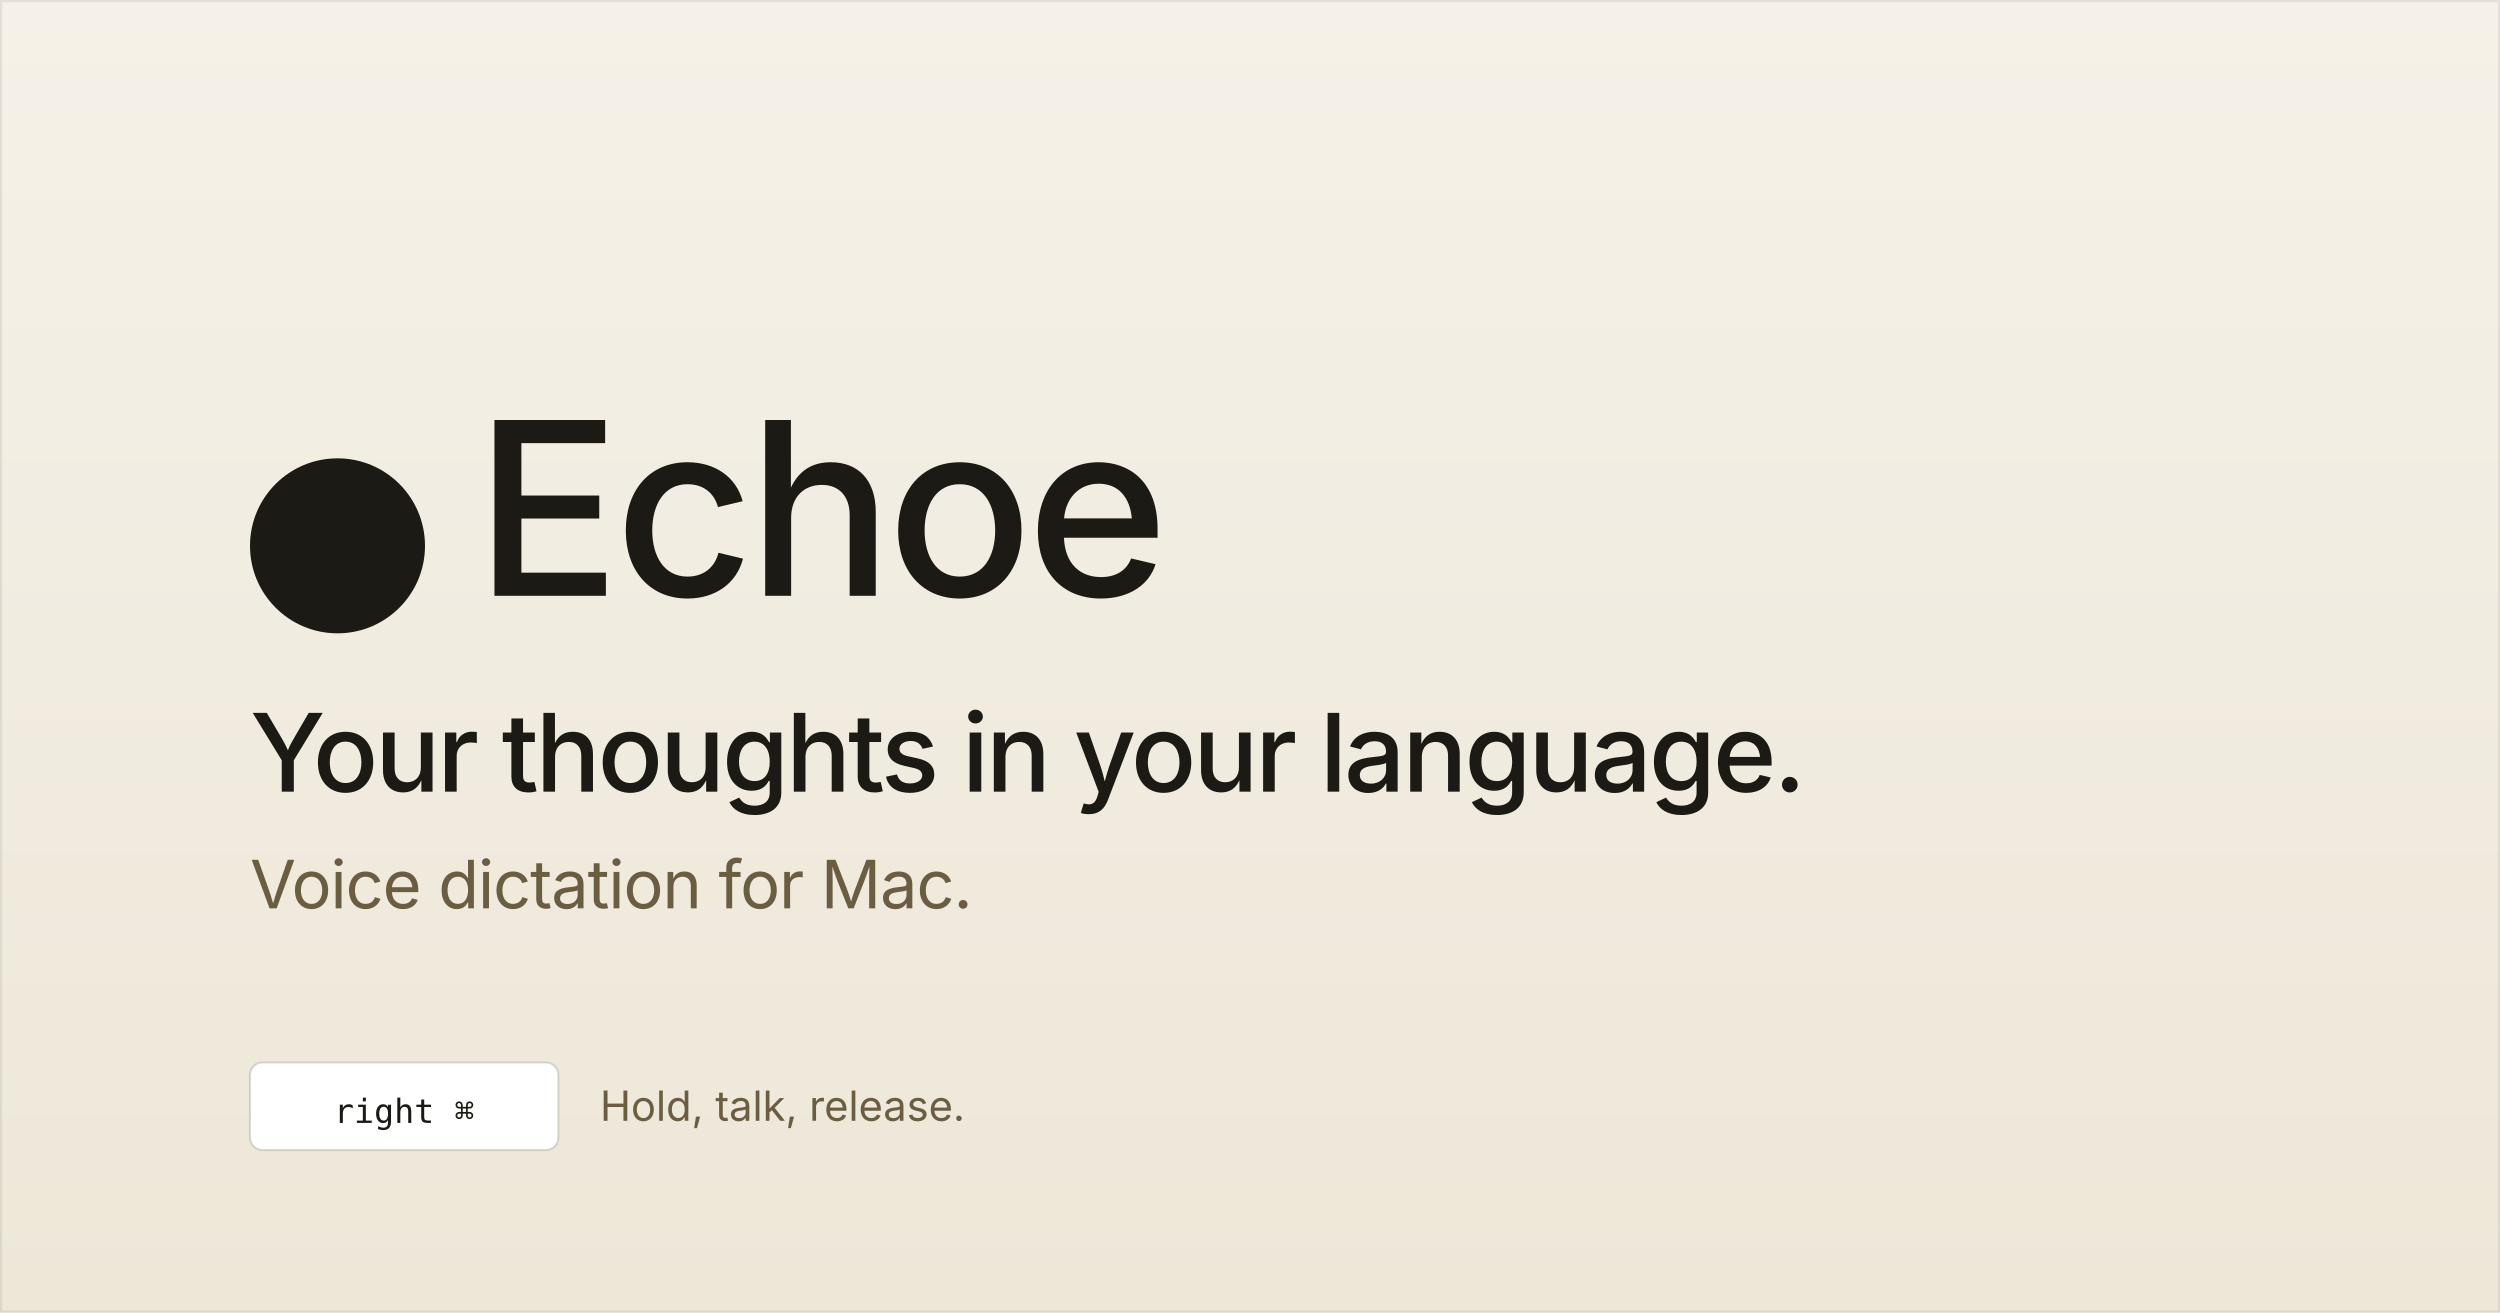
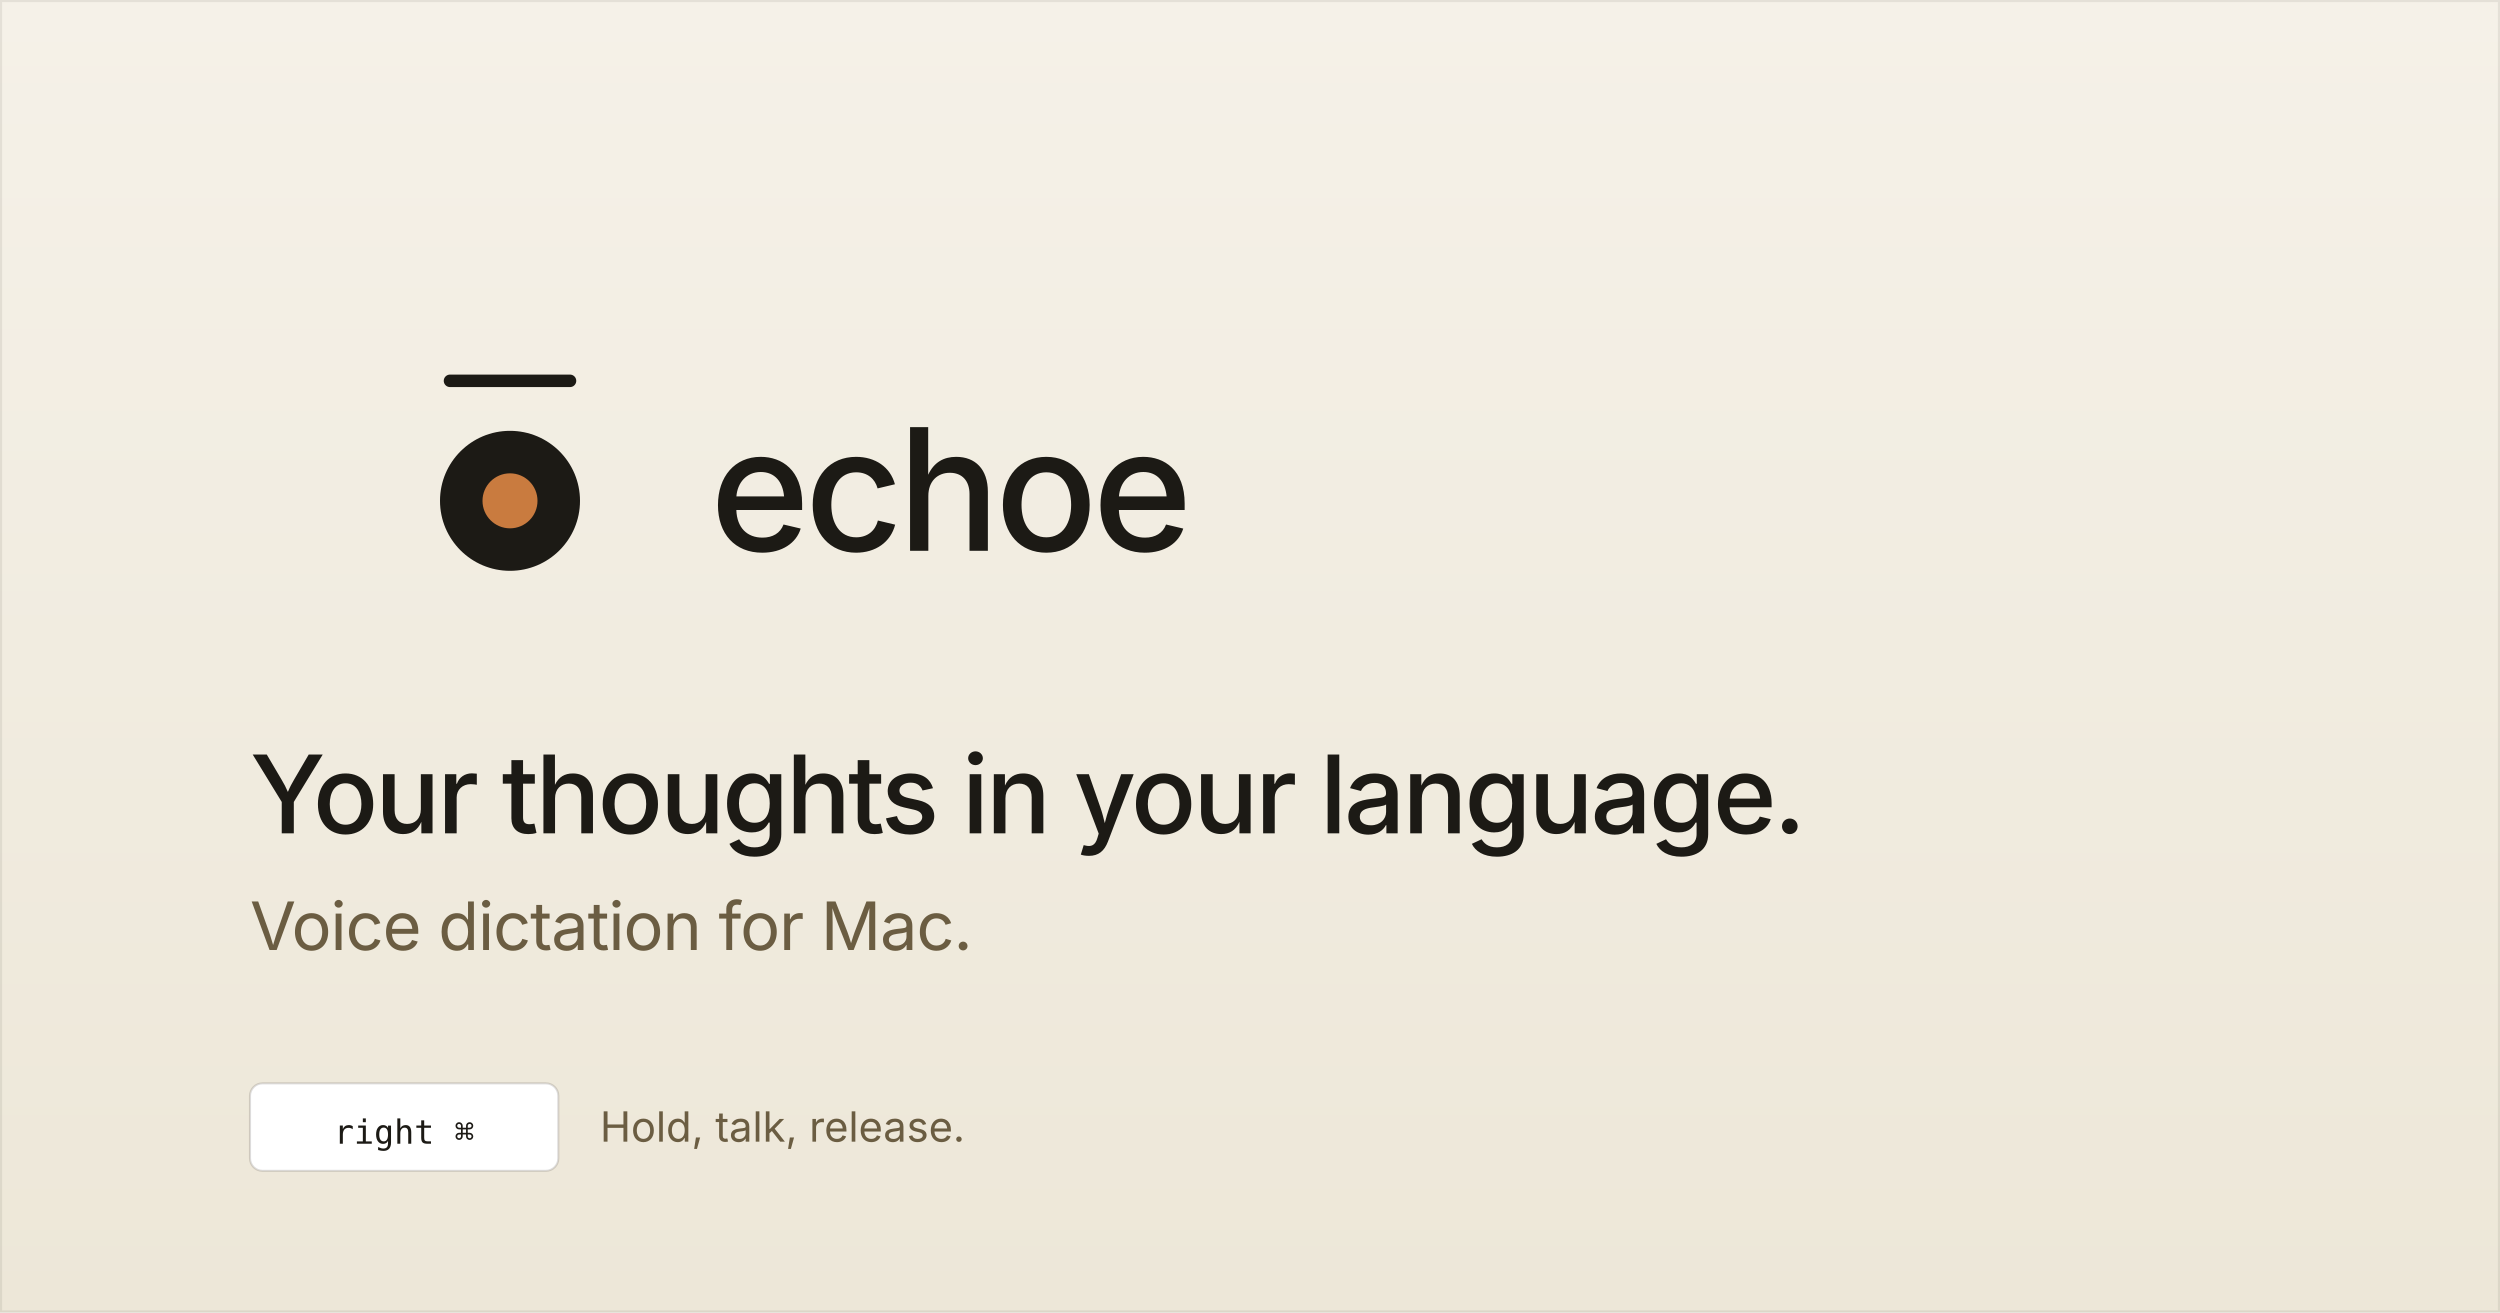
<svg xmlns="http://www.w3.org/2000/svg" width="1200" height="630" viewBox="0 0 1200 630">
  <defs>
    <linearGradient id="bg" x1="0" y1="0" x2="0" y2="1">
      <stop offset="0%" stop-color="#F5F1E8" />
      <stop offset="100%" stop-color="#EDE7D8" />
    </linearGradient>
  </defs>
  <rect width="1200" height="630" fill="url(#bg)" />
  <rect x="0.5" y="0.5" width="1199" height="629" fill="none" stroke="#1C1A15" stroke-opacity="0.08" />
-   <g transform="translate(120, 200)">
-     <circle cx="42" cy="62" r="42" fill="#1C1A15" />
-     <text x="108" y="86" font-family="Inter, -apple-system, BlinkMacSystemFont, sans-serif" font-size="116" font-weight="500" letter-spacing="-3" fill="#1C1A15">Echoe</text>
+   <g transform="translate(120, 130) scale(2.4)">
+     <line x1="40" y1="22" x2="64" y2="22" stroke="#1C1A15" stroke-width="2.5" stroke-linecap="round" />
+     <circle cx="52" cy="46" r="14" fill="#1C1A15" />
+     <circle cx="52" cy="46" r="5.5" fill="#C97B3F" />
+     <text x="92" y="56" font-family="Inter, -apple-system, BlinkMacSystemFont, sans-serif" font-size="34" font-weight="500" fill="#1C1A15" letter-spacing="-1.02">echoe</text>
  </g>
-   <text x="120" y="380" font-family="Inter, -apple-system, BlinkMacSystemFont, sans-serif" font-size="52" font-weight="500" letter-spacing="-1.5" fill="#1C1A15">Your thoughts in your language.</text>
-   <text x="120" y="436" font-family="Inter, -apple-system, BlinkMacSystemFont, sans-serif" font-size="32" font-weight="400" letter-spacing="-0.5" fill="#6B5D42">Voice dictation for Mac.</text>
-   <g transform="translate(120, 510)">
+   <text x="120" y="400" font-family="Inter, -apple-system, BlinkMacSystemFont, sans-serif" font-size="52" font-weight="500" letter-spacing="-1.5" fill="#1C1A15">Your thoughts in your language.</text>
+   <text x="120" y="456" font-family="Inter, -apple-system, BlinkMacSystemFont, sans-serif" font-size="32" font-weight="400" letter-spacing="-0.5" fill="#6B5D42">Voice dictation for Mac.</text>
+   <g transform="translate(120, 520)">
    <rect width="148" height="42" rx="6" fill="#FFFFFF" stroke="#1C1A15" stroke-opacity="0.15" />
    <text x="74" y="29" text-anchor="middle" font-family="JetBrains Mono, ui-monospace, monospace" font-size="16" font-weight="500" fill="#1C1A15">right ⌘</text>
  </g>
-   <text x="288" y="538" font-family="Inter, sans-serif" font-size="20" font-weight="400" fill="#6B5D42">Hold, talk, release.</text>
+   <text x="288" y="548" font-family="Inter, sans-serif" font-size="20" font-weight="400" fill="#6B5D42">Hold, talk, release.</text>
</svg>
